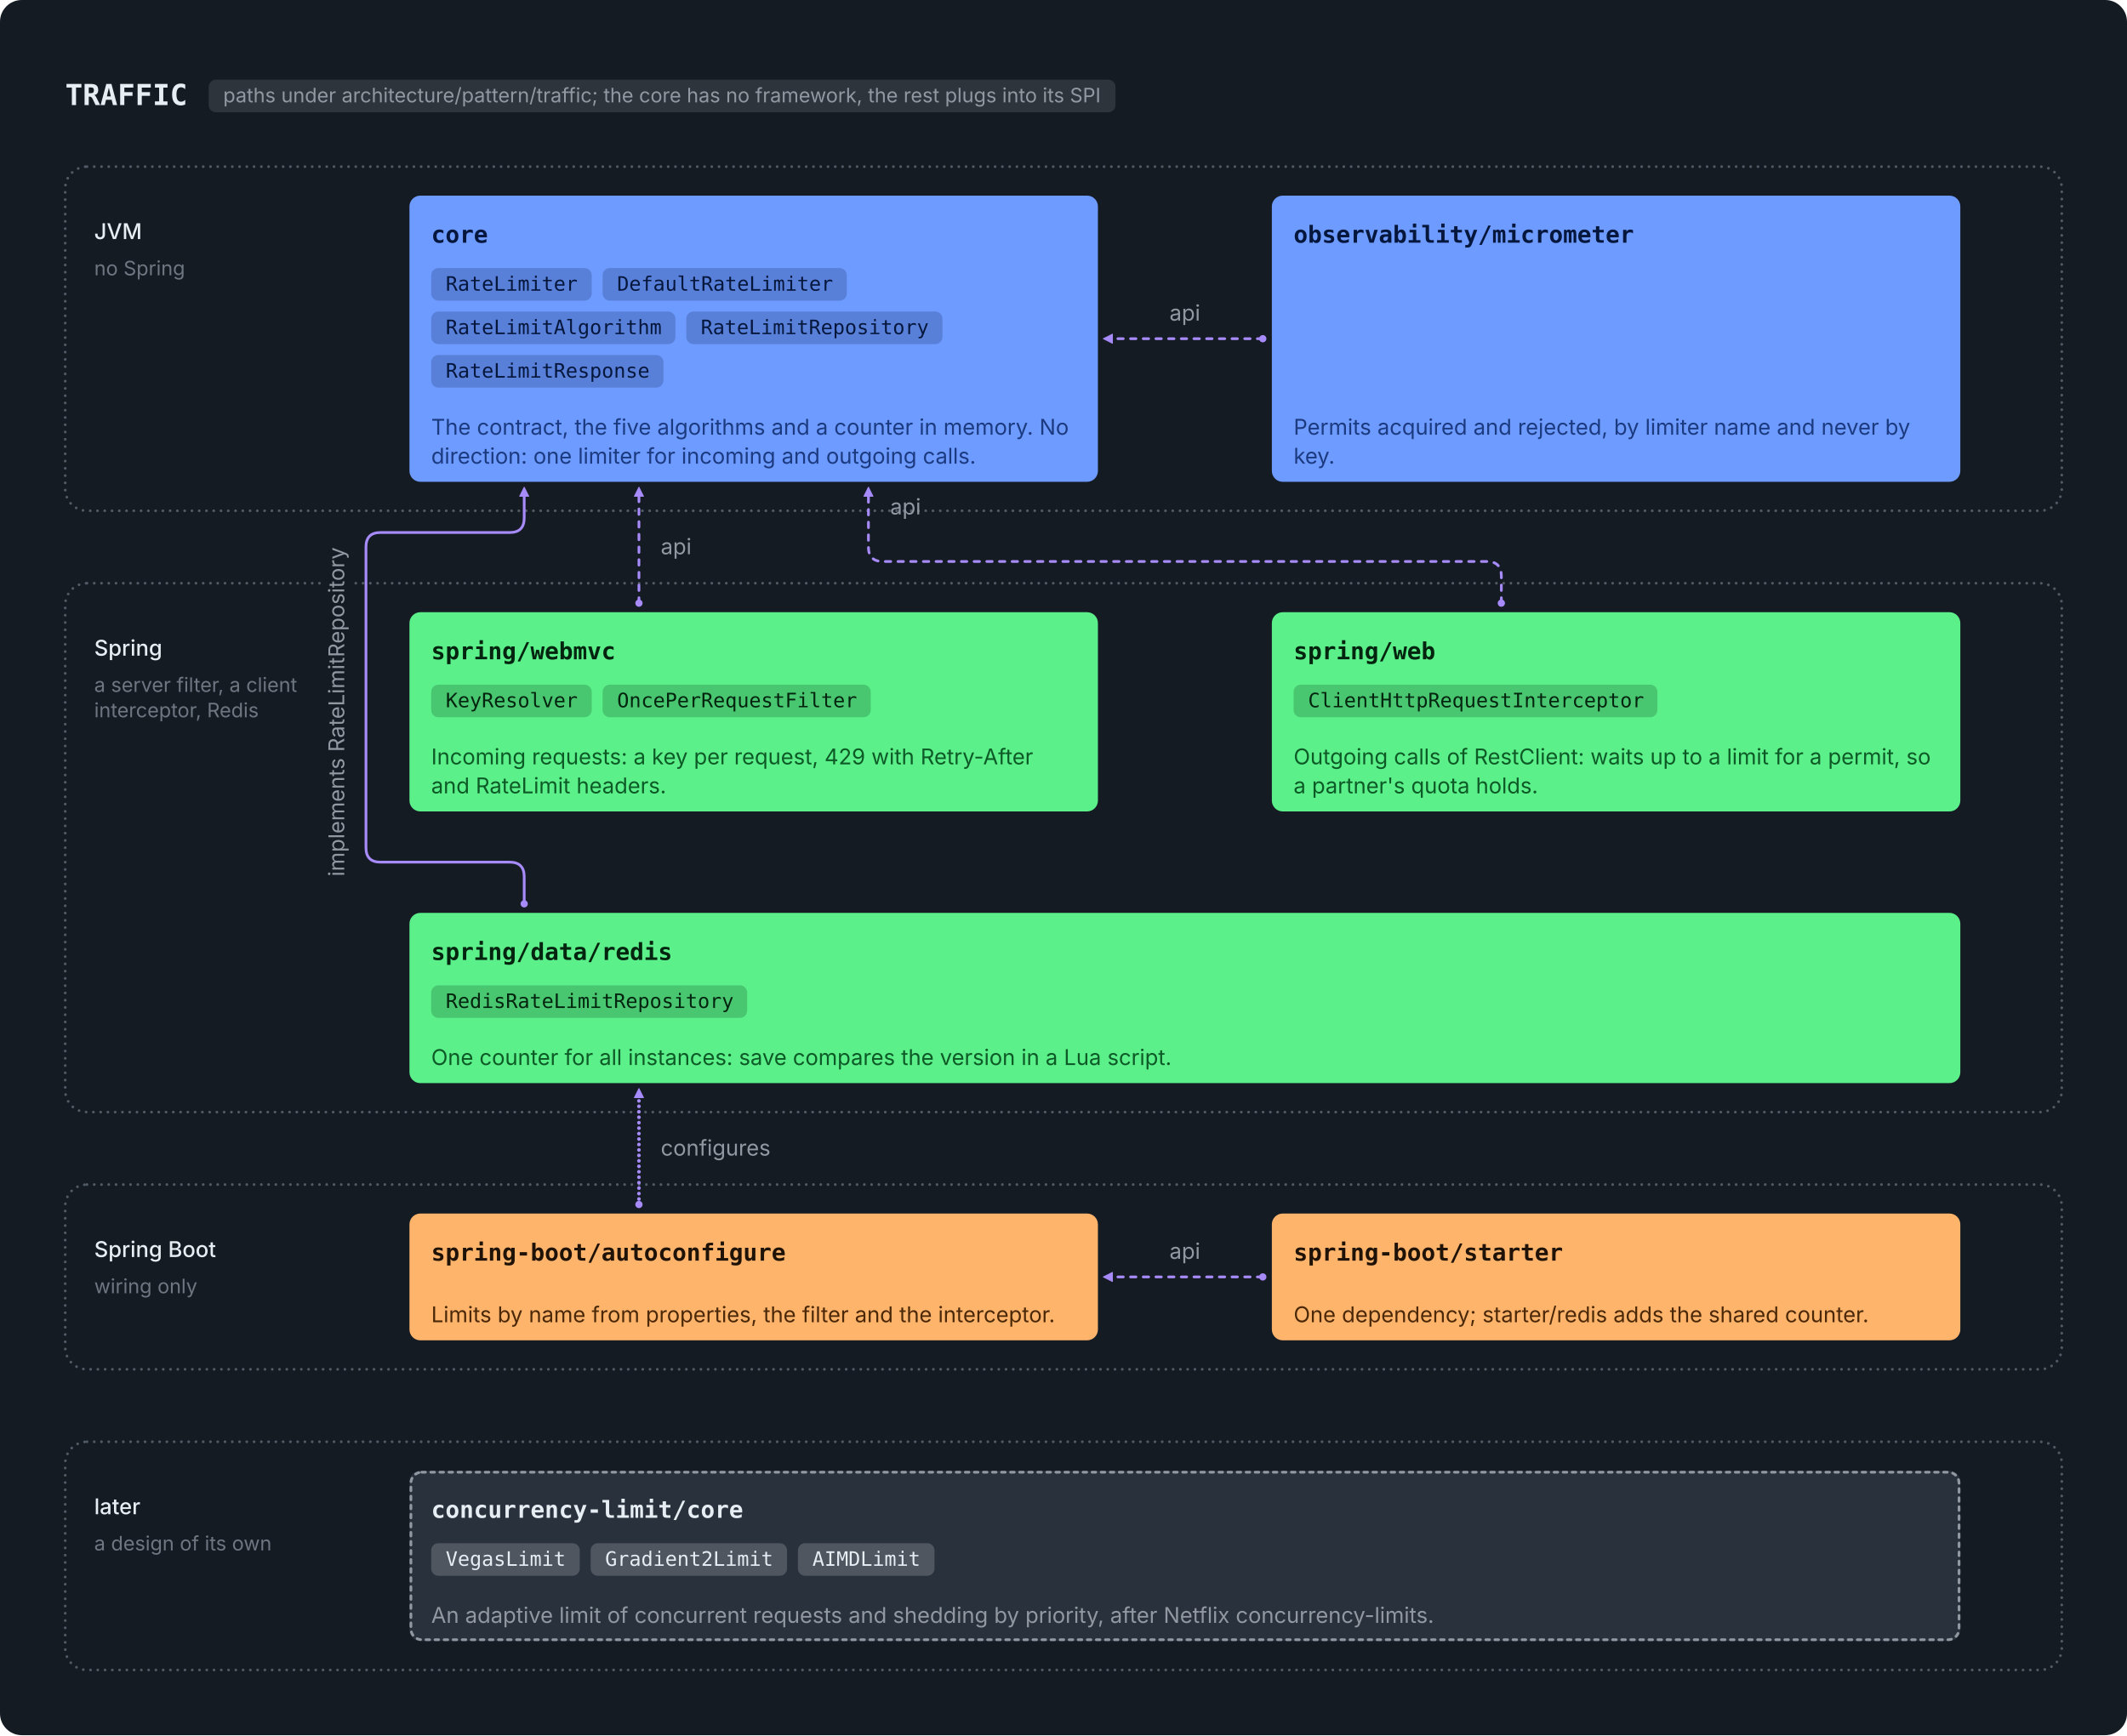
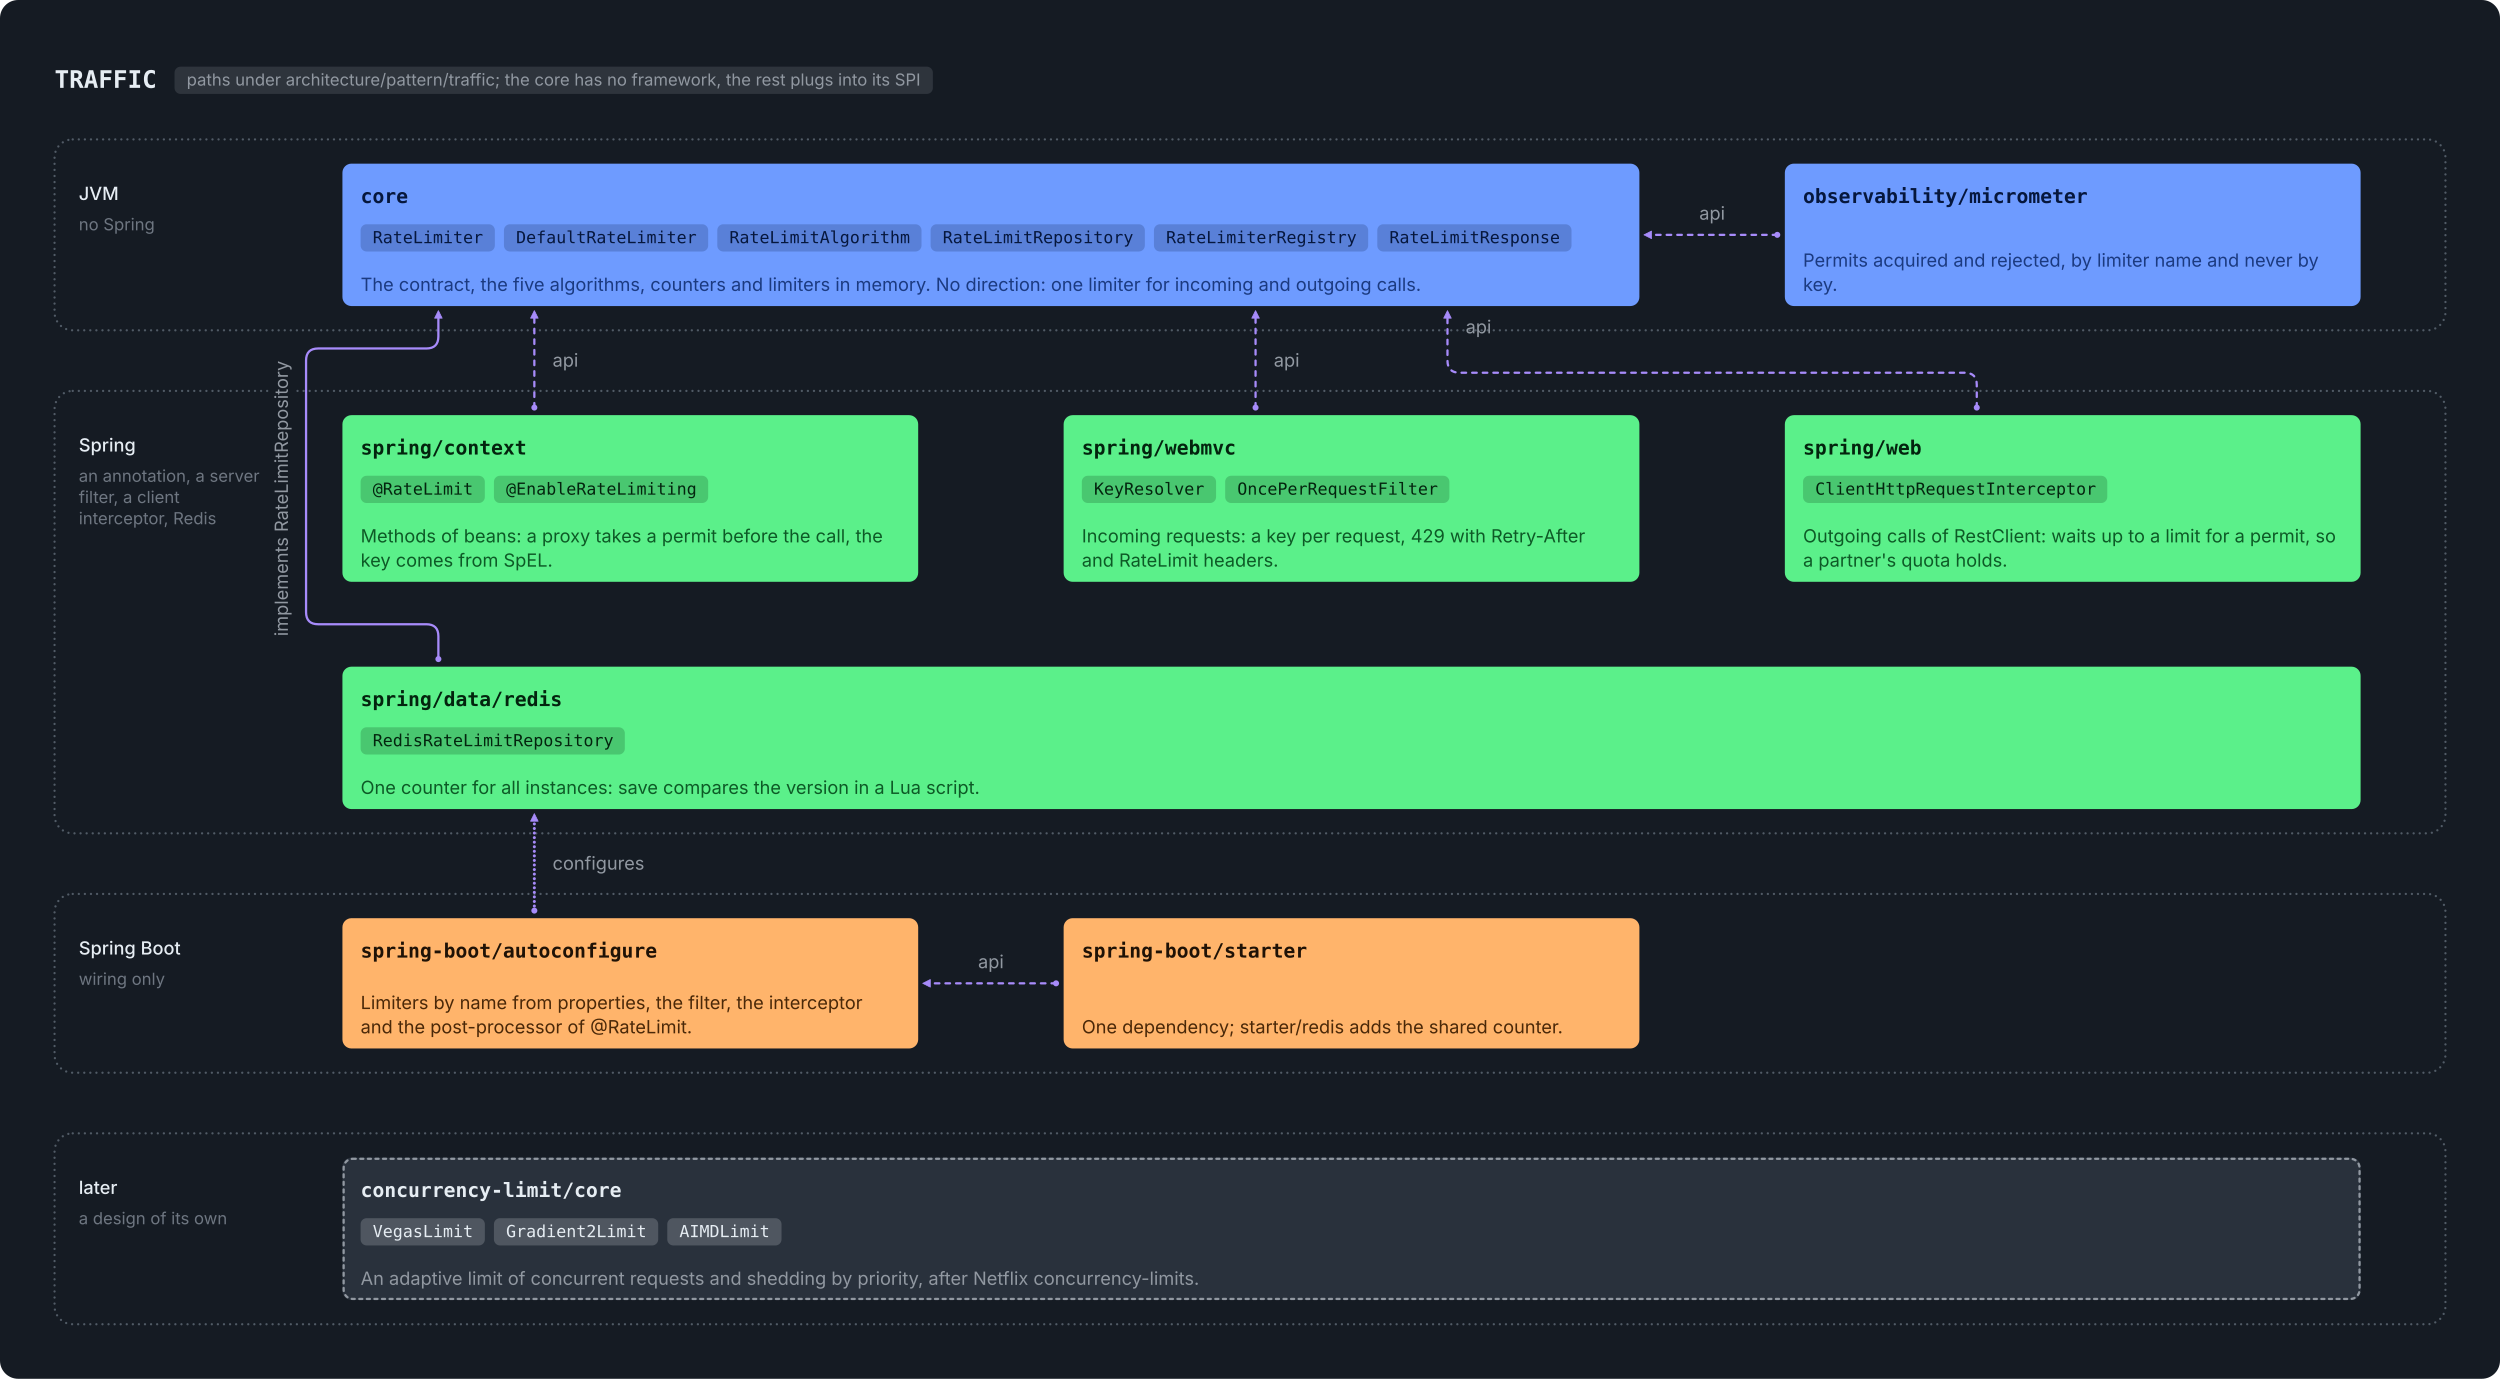
- <svg xmlns="http://www.w3.org/2000/svg" viewBox="0 0 1174 958" width="1174" height="958" role="img">
-   <rect width="1174" height="958" rx="12" fill="#151B23" />
+ <svg xmlns="http://www.w3.org/2000/svg" viewBox="0 0 1650 910" width="1650" height="910" role="img">
+   <rect width="1650" height="910" rx="12" fill="#151B23" />
  <g transform="translate(12,12)">
    <text x="24.0" y="46.0" font-family="ui-monospace, SFMono-Regular, 'SF Mono', Menlo, Consolas, monospace" font-size="16" font-weight="600" fill="#E6EDF3" text-anchor="start">TRAFFIC</text>
    <rect x="103.2" y="32.0" width="500.5" height="18" rx="4" fill="#9198A1" fill-opacity="0.2" />
    <text x="111.2" y="44.5" font-family="-apple-system, BlinkMacSystemFont, 'Segoe UI', Inter, Helvetica, Arial, sans-serif" font-size="11" font-weight="400" fill="#9198A1" text-anchor="start">paths under architecture/pattern/traffic; the core has no framework, the rest plugs into its SPI</text>
-     <rect x="24" y="80" width="1102" height="190" rx="12" fill="none" stroke="#515B66" stroke-width="1.5" stroke-linecap="round" stroke-dasharray="0.01 4" />
+     <rect x="24" y="80" width="1578" height="126" rx="12" fill="none" stroke="#515B66" stroke-width="1.5" stroke-linecap="round" stroke-dasharray="0.01 4" />
    <text x="40.0" y="120.0" font-family="-apple-system, BlinkMacSystemFont, 'Segoe UI', Inter, Helvetica, Arial, sans-serif" font-size="12" font-weight="500" fill="#E6EDF3" text-anchor="start">JVM</text>
    <text x="40.0" y="140.0" font-family="-apple-system, BlinkMacSystemFont, 'Segoe UI', Inter, Helvetica, Arial, sans-serif" font-size="11" font-weight="400" fill="#6E7681" text-anchor="start">no Spring</text>
-     <rect x="24" y="310" width="1102" height="292" rx="12" fill="none" stroke="#515B66" stroke-width="1.5" stroke-linecap="round" stroke-dasharray="0.01 4" />
-     <text x="40.0" y="350.0" font-family="-apple-system, BlinkMacSystemFont, 'Segoe UI', Inter, Helvetica, Arial, sans-serif" font-size="12" font-weight="500" fill="#E6EDF3" text-anchor="start">Spring</text>
-     <text x="40.0" y="370.0" font-family="-apple-system, BlinkMacSystemFont, 'Segoe UI', Inter, Helvetica, Arial, sans-serif" font-size="11" font-weight="400" fill="#6E7681" text-anchor="start">a server filter, a client</text>
-     <text x="40.0" y="384.0" font-family="-apple-system, BlinkMacSystemFont, 'Segoe UI', Inter, Helvetica, Arial, sans-serif" font-size="11" font-weight="400" fill="#6E7681" text-anchor="start">interceptor, Redis</text>
-     <rect x="24" y="642" width="1102" height="102" rx="12" fill="none" stroke="#515B66" stroke-width="1.5" stroke-linecap="round" stroke-dasharray="0.01 4" />
-     <text x="40.0" y="682.0" font-family="-apple-system, BlinkMacSystemFont, 'Segoe UI', Inter, Helvetica, Arial, sans-serif" font-size="12" font-weight="500" fill="#E6EDF3" text-anchor="start">Spring Boot</text>
-     <text x="40.0" y="702.0" font-family="-apple-system, BlinkMacSystemFont, 'Segoe UI', Inter, Helvetica, Arial, sans-serif" font-size="11" font-weight="400" fill="#6E7681" text-anchor="start">wiring only</text>
-     <rect x="24" y="784" width="1102" height="126" rx="12" fill="none" stroke="#515B66" stroke-width="1.5" stroke-linecap="round" stroke-dasharray="0.01 4" />
-     <text x="40.0" y="824.0" font-family="-apple-system, BlinkMacSystemFont, 'Segoe UI', Inter, Helvetica, Arial, sans-serif" font-size="12" font-weight="500" fill="#E6EDF3" text-anchor="start">later</text>
-     <text x="40.0" y="844.0" font-family="-apple-system, BlinkMacSystemFont, 'Segoe UI', Inter, Helvetica, Arial, sans-serif" font-size="11" font-weight="400" fill="#6E7681" text-anchor="start">a design of its own</text>
-     <rect x="214.0" y="96.0" width="380.0" height="158.0" rx="6" fill="#6E9BFF" />
+     <rect x="24" y="246" width="1578" height="292" rx="12" fill="none" stroke="#515B66" stroke-width="1.5" stroke-linecap="round" stroke-dasharray="0.01 4" />
+     <text x="40.0" y="286.0" font-family="-apple-system, BlinkMacSystemFont, 'Segoe UI', Inter, Helvetica, Arial, sans-serif" font-size="12" font-weight="500" fill="#E6EDF3" text-anchor="start">Spring</text>
+     <text x="40.0" y="306.0" font-family="-apple-system, BlinkMacSystemFont, 'Segoe UI', Inter, Helvetica, Arial, sans-serif" font-size="11" font-weight="400" fill="#6E7681" text-anchor="start">an annotation, a server</text>
+     <text x="40.0" y="320.0" font-family="-apple-system, BlinkMacSystemFont, 'Segoe UI', Inter, Helvetica, Arial, sans-serif" font-size="11" font-weight="400" fill="#6E7681" text-anchor="start">filter, a client</text>
+     <text x="40.0" y="334.0" font-family="-apple-system, BlinkMacSystemFont, 'Segoe UI', Inter, Helvetica, Arial, sans-serif" font-size="11" font-weight="400" fill="#6E7681" text-anchor="start">interceptor, Redis</text>
+     <rect x="24" y="578" width="1578" height="118" rx="12" fill="none" stroke="#515B66" stroke-width="1.5" stroke-linecap="round" stroke-dasharray="0.01 4" />
+     <text x="40.0" y="618.0" font-family="-apple-system, BlinkMacSystemFont, 'Segoe UI', Inter, Helvetica, Arial, sans-serif" font-size="12" font-weight="500" fill="#E6EDF3" text-anchor="start">Spring Boot</text>
+     <text x="40.0" y="638.0" font-family="-apple-system, BlinkMacSystemFont, 'Segoe UI', Inter, Helvetica, Arial, sans-serif" font-size="11" font-weight="400" fill="#6E7681" text-anchor="start">wiring only</text>
+     <rect x="24" y="736" width="1578" height="126" rx="12" fill="none" stroke="#515B66" stroke-width="1.5" stroke-linecap="round" stroke-dasharray="0.01 4" />
+     <text x="40.0" y="776.0" font-family="-apple-system, BlinkMacSystemFont, 'Segoe UI', Inter, Helvetica, Arial, sans-serif" font-size="12" font-weight="500" fill="#E6EDF3" text-anchor="start">later</text>
+     <text x="40.0" y="796.0" font-family="-apple-system, BlinkMacSystemFont, 'Segoe UI', Inter, Helvetica, Arial, sans-serif" font-size="11" font-weight="400" fill="#6E7681" text-anchor="start">a design of its own</text>
+     <rect x="214.0" y="96.0" width="856.0" height="94.0" rx="6" fill="#6E9BFF" />
    <text x="226.0" y="122.0" font-family="ui-monospace, SFMono-Regular, 'SF Mono', Menlo, Consolas, monospace" font-size="13" font-weight="600" fill="#06173D" text-anchor="start">core</text>
    <rect x="226.0" y="136.0" width="88.6" height="18" rx="4" fill="#06173D" fill-opacity="0.2" />
    <text x="234.0" y="148.5" font-family="ui-monospace, SFMono-Regular, 'SF Mono', Menlo, Consolas, monospace" font-size="11" font-weight="400" fill="#06173D" text-anchor="start">RateLimiter</text>
    <rect x="320.6" y="136.0" width="134.8" height="18" rx="4" fill="#06173D" fill-opacity="0.2" />
    <text x="328.6" y="148.5" font-family="ui-monospace, SFMono-Regular, 'SF Mono', Menlo, Consolas, monospace" font-size="11" font-weight="400" fill="#06173D" text-anchor="start">DefaultRateLimiter</text>
-     <rect x="226.0" y="160.0" width="134.8" height="18" rx="4" fill="#06173D" fill-opacity="0.2" />
-     <text x="234.0" y="172.5" font-family="ui-monospace, SFMono-Regular, 'SF Mono', Menlo, Consolas, monospace" font-size="11" font-weight="400" fill="#06173D" text-anchor="start">RateLimitAlgorithm</text>
-     <rect x="366.8" y="160.0" width="141.4" height="18" rx="4" fill="#06173D" fill-opacity="0.2" />
-     <text x="374.8" y="172.5" font-family="ui-monospace, SFMono-Regular, 'SF Mono', Menlo, Consolas, monospace" font-size="11" font-weight="400" fill="#06173D" text-anchor="start">RateLimitRepository</text>
-     <rect x="226.0" y="184.0" width="128.2" height="18" rx="4" fill="#06173D" fill-opacity="0.2" />
-     <text x="234.0" y="196.5" font-family="ui-monospace, SFMono-Regular, 'SF Mono', Menlo, Consolas, monospace" font-size="11" font-weight="400" fill="#06173D" text-anchor="start">RateLimitResponse</text>
-     <text x="226.0" y="228.0" font-family="-apple-system, BlinkMacSystemFont, 'Segoe UI', Inter, Helvetica, Arial, sans-serif" font-size="12" font-weight="400" fill="#1B3A80" text-anchor="start">The contract, the five algorithms and a counter in memory. No</text>
-     <text x="226.0" y="244.0" font-family="-apple-system, BlinkMacSystemFont, 'Segoe UI', Inter, Helvetica, Arial, sans-serif" font-size="12" font-weight="400" fill="#1B3A80" text-anchor="start">direction: one limiter for incoming and outgoing calls.</text>
-     <rect x="690.0" y="96.0" width="380.0" height="158.0" rx="6" fill="#6E9BFF" />
-     <text x="702.0" y="122.0" font-family="ui-monospace, SFMono-Regular, 'SF Mono', Menlo, Consolas, monospace" font-size="13" font-weight="600" fill="#06173D" text-anchor="start">observability/micrometer</text>
-     <text x="702.0" y="228.0" font-family="-apple-system, BlinkMacSystemFont, 'Segoe UI', Inter, Helvetica, Arial, sans-serif" font-size="12" font-weight="400" fill="#1B3A80" text-anchor="start">Permits acquired and rejected, by limiter name and never by</text>
-     <text x="702.0" y="244.0" font-family="-apple-system, BlinkMacSystemFont, 'Segoe UI', Inter, Helvetica, Arial, sans-serif" font-size="12" font-weight="400" fill="#1B3A80" text-anchor="start">key.</text>
-     <rect x="214.0" y="326.0" width="380.0" height="110.0" rx="6" fill="#5BF08A" />
-     <text x="226.0" y="352.0" font-family="ui-monospace, SFMono-Regular, 'SF Mono', Menlo, Consolas, monospace" font-size="13" font-weight="600" fill="#03240E" text-anchor="start">spring/webmvc</text>
-     <rect x="226.0" y="366.0" width="88.6" height="18" rx="4" fill="#03240E" fill-opacity="0.2" />
-     <text x="234.0" y="378.5" font-family="ui-monospace, SFMono-Regular, 'SF Mono', Menlo, Consolas, monospace" font-size="11" font-weight="400" fill="#03240E" text-anchor="start">KeyResolver</text>
-     <rect x="320.6" y="366.0" width="148.0" height="18" rx="4" fill="#03240E" fill-opacity="0.2" />
-     <text x="328.6" y="378.5" font-family="ui-monospace, SFMono-Regular, 'SF Mono', Menlo, Consolas, monospace" font-size="11" font-weight="400" fill="#03240E" text-anchor="start">OncePerRequestFilter</text>
-     <text x="226.0" y="410.0" font-family="-apple-system, BlinkMacSystemFont, 'Segoe UI', Inter, Helvetica, Arial, sans-serif" font-size="12" font-weight="400" fill="#0D5A26" text-anchor="start">Incoming requests: a key per request, 429 with Retry-After</text>
-     <text x="226.0" y="426.0" font-family="-apple-system, BlinkMacSystemFont, 'Segoe UI', Inter, Helvetica, Arial, sans-serif" font-size="12" font-weight="400" fill="#0D5A26" text-anchor="start">and RateLimit headers.</text>
-     <rect x="690.0" y="326.0" width="380.0" height="110.0" rx="6" fill="#5BF08A" />
-     <text x="702.0" y="352.0" font-family="ui-monospace, SFMono-Regular, 'SF Mono', Menlo, Consolas, monospace" font-size="13" font-weight="600" fill="#03240E" text-anchor="start">spring/web</text>
-     <rect x="702.0" y="366.0" width="200.8" height="18" rx="4" fill="#03240E" fill-opacity="0.2" />
-     <text x="710.0" y="378.5" font-family="ui-monospace, SFMono-Regular, 'SF Mono', Menlo, Consolas, monospace" font-size="11" font-weight="400" fill="#03240E" text-anchor="start">ClientHttpRequestInterceptor</text>
-     <text x="702.0" y="410.0" font-family="-apple-system, BlinkMacSystemFont, 'Segoe UI', Inter, Helvetica, Arial, sans-serif" font-size="12" font-weight="400" fill="#0D5A26" text-anchor="start">Outgoing calls of RestClient: waits up to a limit for a permit, so</text>
-     <text x="702.0" y="426.0" font-family="-apple-system, BlinkMacSystemFont, 'Segoe UI', Inter, Helvetica, Arial, sans-serif" font-size="12" font-weight="400" fill="#0D5A26" text-anchor="start">a partner's quota holds.</text>
-     <rect x="214.0" y="492.0" width="856.0" height="94.0" rx="6" fill="#5BF08A" />
-     <text x="226.0" y="518.0" font-family="ui-monospace, SFMono-Regular, 'SF Mono', Menlo, Consolas, monospace" font-size="13" font-weight="600" fill="#03240E" text-anchor="start">spring/data/redis</text>
-     <rect x="226.0" y="532.0" width="174.4" height="18" rx="4" fill="#03240E" fill-opacity="0.2" />
-     <text x="234.0" y="544.5" font-family="ui-monospace, SFMono-Regular, 'SF Mono', Menlo, Consolas, monospace" font-size="11" font-weight="400" fill="#03240E" text-anchor="start">RedisRateLimitRepository</text>
-     <text x="226.0" y="576.0" font-family="-apple-system, BlinkMacSystemFont, 'Segoe UI', Inter, Helvetica, Arial, sans-serif" font-size="12" font-weight="400" fill="#0D5A26" text-anchor="start">One counter for all instances: save compares the version in a Lua script.</text>
-     <rect x="214.0" y="658.0" width="380.0" height="70.0" rx="6" fill="#FFB46B" />
-     <text x="226.0" y="684.0" font-family="ui-monospace, SFMono-Regular, 'SF Mono', Menlo, Consolas, monospace" font-size="13" font-weight="600" fill="#1F1206" text-anchor="start">spring-boot/autoconfigure</text>
-     <text x="226.0" y="718.0" font-family="-apple-system, BlinkMacSystemFont, 'Segoe UI', Inter, Helvetica, Arial, sans-serif" font-size="12" font-weight="400" fill="#4A2808" text-anchor="start">Limits by name from properties, the filter and the interceptor.</text>
-     <rect x="690.0" y="658.0" width="380.0" height="70.0" rx="6" fill="#FFB46B" />
-     <text x="702.0" y="684.0" font-family="ui-monospace, SFMono-Regular, 'SF Mono', Menlo, Consolas, monospace" font-size="13" font-weight="600" fill="#1F1206" text-anchor="start">spring-boot/starter</text>
-     <text x="702.0" y="718.0" font-family="-apple-system, BlinkMacSystemFont, 'Segoe UI', Inter, Helvetica, Arial, sans-serif" font-size="12" font-weight="400" fill="#4A2808" text-anchor="start">One dependency; starter/redis adds the shared counter.</text>
-     <rect x="214.0" y="800.0" width="856.0" height="94.0" rx="6" fill="#29313C" />
-     <text x="226.0" y="826.0" font-family="ui-monospace, SFMono-Regular, 'SF Mono', Menlo, Consolas, monospace" font-size="13" font-weight="600" fill="#E6EDF3" text-anchor="start">concurrency-limit/core</text>
-     <rect x="226.0" y="840.0" width="82.0" height="18" rx="4" fill="#E6EDF3" fill-opacity="0.2" />
-     <text x="234.0" y="852.5" font-family="ui-monospace, SFMono-Regular, 'SF Mono', Menlo, Consolas, monospace" font-size="11" font-weight="400" fill="#E6EDF3" text-anchor="start">VegasLimit</text>
-     <rect x="314.0" y="840.0" width="108.4" height="18" rx="4" fill="#E6EDF3" fill-opacity="0.2" />
-     <text x="322.0" y="852.5" font-family="ui-monospace, SFMono-Regular, 'SF Mono', Menlo, Consolas, monospace" font-size="11" font-weight="400" fill="#E6EDF3" text-anchor="start">Gradient2Limit</text>
-     <rect x="428.4" y="840.0" width="75.4" height="18" rx="4" fill="#E6EDF3" fill-opacity="0.2" />
-     <text x="436.4" y="852.5" font-family="ui-monospace, SFMono-Regular, 'SF Mono', Menlo, Consolas, monospace" font-size="11" font-weight="400" fill="#E6EDF3" text-anchor="start">AIMDLimit</text>
-     <text x="226.0" y="884.0" font-family="-apple-system, BlinkMacSystemFont, 'Segoe UI', Inter, Helvetica, Arial, sans-serif" font-size="12" font-weight="400" fill="#9198A1" text-anchor="start">An adaptive limit of concurrent requests and shedding by priority, after Netflix concurrency-limits.</text>
-     <rect x="214.8" y="800.8" width="854.5" height="92.5" rx="6" fill="none" stroke="#9198A1" stroke-width="1.5" stroke-dasharray="2 3" stroke-linecap="round" />
-     <circle cx="685" cy="175.0" r="2" fill="#A78BFA" />
-     <path d="M597,175.0 L602.0,172.5 L602.0,177.5 Z" fill="#A78BFA" stroke="#A78BFA" stroke-width="0.5" stroke-linejoin="round" />
-     <path d="M685,175.0 L602,175.0" stroke="#A78BFA" stroke-width="1.5" fill="none" stroke-linecap="round" stroke-linejoin="round" stroke-dasharray="3 4" />
-     <text x="642.0" y="165.0" font-family="-apple-system, BlinkMacSystemFont, 'Segoe UI', Inter, Helvetica, Arial, sans-serif" font-size="12" font-weight="400" fill="#9198A1" text-anchor="middle">api</text>
-     <circle cx="340.667" cy="321" r="2" fill="#A78BFA" />
-     <path d="M340.667,257 L343.167,262.0 L338.167,262.0 Z" fill="#A78BFA" stroke="#A78BFA" stroke-width="0.5" stroke-linejoin="round" />
-     <path d="M340.667,321 L340.667,262" stroke="#A78BFA" stroke-width="1.5" fill="none" stroke-linecap="round" stroke-linejoin="round" stroke-dasharray="3 4" />
-     <text x="352.7" y="294.0" font-family="-apple-system, BlinkMacSystemFont, 'Segoe UI', Inter, Helvetica, Arial, sans-serif" font-size="12" font-weight="400" fill="#9198A1" text-anchor="start">api</text>
-     <circle cx="816.667" cy="321" r="2" fill="#A78BFA" />
-     <path d="M467.333,257 L469.833,262.0 L464.833,262.0 Z" fill="#A78BFA" stroke="#A78BFA" stroke-width="0.5" stroke-linejoin="round" />
-     <path d="M816.667,321 L816.667,306.0 Q816.667,298.0 808.667,298.0 L475.333,298.0 Q467.333,298.0 467.333,290.0 L467.333,262" stroke="#A78BFA" stroke-width="1.5" fill="none" stroke-linecap="round" stroke-linejoin="round" stroke-dasharray="3 4" />
-     <text x="479.3" y="272.0" font-family="-apple-system, BlinkMacSystemFont, 'Segoe UI', Inter, Helvetica, Arial, sans-serif" font-size="12" font-weight="400" fill="#9198A1" text-anchor="start">api</text>
-     <circle cx="277.333" cy="487" r="2" fill="#A78BFA" />
-     <path d="M277.333,257 L279.833,262.0 L274.833,262.0 Z" fill="#A78BFA" stroke="#A78BFA" stroke-width="0.5" stroke-linejoin="round" />
-     <path d="M277.333,487 L277.333,472.0 Q277.333,464.0 269.333,464.0 L198,464.0 Q190,464.0 190,456.0 L190,290.0 Q190,282.0 198,282.0 L269.333,282.0 Q277.333,282.0 277.333,274.0 L277.333,262" stroke="#A78BFA" stroke-width="1.5" fill="none" stroke-linecap="round" stroke-linejoin="round" />
-     <g transform="rotate(-90 178 381.0)">
-       <rect x="70.0" y="369.0" width="216.0" height="16.0" rx="2" fill="#151B23" />
-       <text x="178.0" y="381.0" font-family="-apple-system, BlinkMacSystemFont, 'Segoe UI', Inter, Helvetica, Arial, sans-serif" font-size="12" font-weight="400" fill="#9198A1" text-anchor="middle">implements RateLimitRepository</text>
+     <rect x="461.4" y="136.0" width="134.8" height="18" rx="4" fill="#06173D" fill-opacity="0.2" />
+     <text x="469.4" y="148.5" font-family="ui-monospace, SFMono-Regular, 'SF Mono', Menlo, Consolas, monospace" font-size="11" font-weight="400" fill="#06173D" text-anchor="start">RateLimitAlgorithm</text>
+     <rect x="602.2" y="136.0" width="141.4" height="18" rx="4" fill="#06173D" fill-opacity="0.2" />
+     <text x="610.2" y="148.5" font-family="ui-monospace, SFMono-Regular, 'SF Mono', Menlo, Consolas, monospace" font-size="11" font-weight="400" fill="#06173D" text-anchor="start">RateLimitRepository</text>
+     <rect x="749.6" y="136.0" width="141.4" height="18" rx="4" fill="#06173D" fill-opacity="0.2" />
+     <text x="757.6" y="148.5" font-family="ui-monospace, SFMono-Regular, 'SF Mono', Menlo, Consolas, monospace" font-size="11" font-weight="400" fill="#06173D" text-anchor="start">RateLimiterRegistry</text>
+     <rect x="897.0" y="136.0" width="128.2" height="18" rx="4" fill="#06173D" fill-opacity="0.2" />
+     <text x="905.0" y="148.5" font-family="ui-monospace, SFMono-Regular, 'SF Mono', Menlo, Consolas, monospace" font-size="11" font-weight="400" fill="#06173D" text-anchor="start">RateLimitResponse</text>
+     <text x="226.0" y="180.0" font-family="-apple-system, BlinkMacSystemFont, 'Segoe UI', Inter, Helvetica, Arial, sans-serif" font-size="12" font-weight="400" fill="#1B3A80" text-anchor="start">The contract, the five algorithms, counters and limiters in memory. No direction: one limiter for incoming and outgoing calls.</text>
+     <rect x="1166.0" y="96.0" width="380.0" height="94.0" rx="6" fill="#6E9BFF" />
+     <text x="1178.0" y="122.0" font-family="ui-monospace, SFMono-Regular, 'SF Mono', Menlo, Consolas, monospace" font-size="13" font-weight="600" fill="#06173D" text-anchor="start">observability/micrometer</text>
+     <text x="1178.0" y="164.0" font-family="-apple-system, BlinkMacSystemFont, 'Segoe UI', Inter, Helvetica, Arial, sans-serif" font-size="12" font-weight="400" fill="#1B3A80" text-anchor="start">Permits acquired and rejected, by limiter name and never by</text>
+     <text x="1178.0" y="180.0" font-family="-apple-system, BlinkMacSystemFont, 'Segoe UI', Inter, Helvetica, Arial, sans-serif" font-size="12" font-weight="400" fill="#1B3A80" text-anchor="start">key.</text>
+     <rect x="214.0" y="262.0" width="380.0" height="110.0" rx="6" fill="#5BF08A" />
+     <text x="226.0" y="288.0" font-family="ui-monospace, SFMono-Regular, 'SF Mono', Menlo, Consolas, monospace" font-size="13" font-weight="600" fill="#03240E" text-anchor="start">spring/context</text>
+     <rect x="226.0" y="302.0" width="82.0" height="18" rx="4" fill="#03240E" fill-opacity="0.2" />
+     <text x="234.0" y="314.5" font-family="ui-monospace, SFMono-Regular, 'SF Mono', Menlo, Consolas, monospace" font-size="11" font-weight="400" fill="#03240E" text-anchor="start">@RateLimit</text>
+     <rect x="314.0" y="302.0" width="141.4" height="18" rx="4" fill="#03240E" fill-opacity="0.2" />
+     <text x="322.0" y="314.5" font-family="ui-monospace, SFMono-Regular, 'SF Mono', Menlo, Consolas, monospace" font-size="11" font-weight="400" fill="#03240E" text-anchor="start">@EnableRateLimiting</text>
+     <text x="226.0" y="346.0" font-family="-apple-system, BlinkMacSystemFont, 'Segoe UI', Inter, Helvetica, Arial, sans-serif" font-size="12" font-weight="400" fill="#0D5A26" text-anchor="start">Methods of beans: a proxy takes a permit before the call, the</text>
+     <text x="226.0" y="362.0" font-family="-apple-system, BlinkMacSystemFont, 'Segoe UI', Inter, Helvetica, Arial, sans-serif" font-size="12" font-weight="400" fill="#0D5A26" text-anchor="start">key comes from SpEL.</text>
+     <rect x="690.0" y="262.0" width="380.0" height="110.0" rx="6" fill="#5BF08A" />
+     <text x="702.0" y="288.0" font-family="ui-monospace, SFMono-Regular, 'SF Mono', Menlo, Consolas, monospace" font-size="13" font-weight="600" fill="#03240E" text-anchor="start">spring/webmvc</text>
+     <rect x="702.0" y="302.0" width="88.6" height="18" rx="4" fill="#03240E" fill-opacity="0.2" />
+     <text x="710.0" y="314.5" font-family="ui-monospace, SFMono-Regular, 'SF Mono', Menlo, Consolas, monospace" font-size="11" font-weight="400" fill="#03240E" text-anchor="start">KeyResolver</text>
+     <rect x="796.6" y="302.0" width="148.0" height="18" rx="4" fill="#03240E" fill-opacity="0.2" />
+     <text x="804.6" y="314.5" font-family="ui-monospace, SFMono-Regular, 'SF Mono', Menlo, Consolas, monospace" font-size="11" font-weight="400" fill="#03240E" text-anchor="start">OncePerRequestFilter</text>
+     <text x="702.0" y="346.0" font-family="-apple-system, BlinkMacSystemFont, 'Segoe UI', Inter, Helvetica, Arial, sans-serif" font-size="12" font-weight="400" fill="#0D5A26" text-anchor="start">Incoming requests: a key per request, 429 with Retry-After</text>
+     <text x="702.0" y="362.0" font-family="-apple-system, BlinkMacSystemFont, 'Segoe UI', Inter, Helvetica, Arial, sans-serif" font-size="12" font-weight="400" fill="#0D5A26" text-anchor="start">and RateLimit headers.</text>
+     <rect x="1166.0" y="262.0" width="380.0" height="110.0" rx="6" fill="#5BF08A" />
+     <text x="1178.0" y="288.0" font-family="ui-monospace, SFMono-Regular, 'SF Mono', Menlo, Consolas, monospace" font-size="13" font-weight="600" fill="#03240E" text-anchor="start">spring/web</text>
+     <rect x="1178.0" y="302.0" width="200.8" height="18" rx="4" fill="#03240E" fill-opacity="0.2" />
+     <text x="1186.0" y="314.5" font-family="ui-monospace, SFMono-Regular, 'SF Mono', Menlo, Consolas, monospace" font-size="11" font-weight="400" fill="#03240E" text-anchor="start">ClientHttpRequestInterceptor</text>
+     <text x="1178.0" y="346.0" font-family="-apple-system, BlinkMacSystemFont, 'Segoe UI', Inter, Helvetica, Arial, sans-serif" font-size="12" font-weight="400" fill="#0D5A26" text-anchor="start">Outgoing calls of RestClient: waits up to a limit for a permit, so</text>
+     <text x="1178.0" y="362.0" font-family="-apple-system, BlinkMacSystemFont, 'Segoe UI', Inter, Helvetica, Arial, sans-serif" font-size="12" font-weight="400" fill="#0D5A26" text-anchor="start">a partner's quota holds.</text>
+     <rect x="214.0" y="428.0" width="1332.0" height="94.0" rx="6" fill="#5BF08A" />
+     <text x="226.0" y="454.0" font-family="ui-monospace, SFMono-Regular, 'SF Mono', Menlo, Consolas, monospace" font-size="13" font-weight="600" fill="#03240E" text-anchor="start">spring/data/redis</text>
+     <rect x="226.0" y="468.0" width="174.4" height="18" rx="4" fill="#03240E" fill-opacity="0.2" />
+     <text x="234.0" y="480.5" font-family="ui-monospace, SFMono-Regular, 'SF Mono', Menlo, Consolas, monospace" font-size="11" font-weight="400" fill="#03240E" text-anchor="start">RedisRateLimitRepository</text>
+     <text x="226.0" y="512.0" font-family="-apple-system, BlinkMacSystemFont, 'Segoe UI', Inter, Helvetica, Arial, sans-serif" font-size="12" font-weight="400" fill="#0D5A26" text-anchor="start">One counter for all instances: save compares the version in a Lua script.</text>
+     <rect x="214.0" y="594.0" width="380.0" height="86.0" rx="6" fill="#FFB46B" />
+     <text x="226.0" y="620.0" font-family="ui-monospace, SFMono-Regular, 'SF Mono', Menlo, Consolas, monospace" font-size="13" font-weight="600" fill="#1F1206" text-anchor="start">spring-boot/autoconfigure</text>
+     <text x="226.0" y="654.0" font-family="-apple-system, BlinkMacSystemFont, 'Segoe UI', Inter, Helvetica, Arial, sans-serif" font-size="12" font-weight="400" fill="#4A2808" text-anchor="start">Limiters by name from properties, the filter, the interceptor</text>
+     <text x="226.0" y="670.0" font-family="-apple-system, BlinkMacSystemFont, 'Segoe UI', Inter, Helvetica, Arial, sans-serif" font-size="12" font-weight="400" fill="#4A2808" text-anchor="start">and the post-processor of @RateLimit.</text>
+     <rect x="690.0" y="594.0" width="380.0" height="86.0" rx="6" fill="#FFB46B" />
+     <text x="702.0" y="620.0" font-family="ui-monospace, SFMono-Regular, 'SF Mono', Menlo, Consolas, monospace" font-size="13" font-weight="600" fill="#1F1206" text-anchor="start">spring-boot/starter</text>
+     <text x="702.0" y="670.0" font-family="-apple-system, BlinkMacSystemFont, 'Segoe UI', Inter, Helvetica, Arial, sans-serif" font-size="12" font-weight="400" fill="#4A2808" text-anchor="start">One dependency; starter/redis adds the shared counter.</text>
+     <rect x="214.0" y="752.0" width="1332.0" height="94.0" rx="6" fill="#29313C" />
+     <text x="226.0" y="778.0" font-family="ui-monospace, SFMono-Regular, 'SF Mono', Menlo, Consolas, monospace" font-size="13" font-weight="600" fill="#E6EDF3" text-anchor="start">concurrency-limit/core</text>
+     <rect x="226.0" y="792.0" width="82.0" height="18" rx="4" fill="#E6EDF3" fill-opacity="0.2" />
+     <text x="234.0" y="804.5" font-family="ui-monospace, SFMono-Regular, 'SF Mono', Menlo, Consolas, monospace" font-size="11" font-weight="400" fill="#E6EDF3" text-anchor="start">VegasLimit</text>
+     <rect x="314.0" y="792.0" width="108.4" height="18" rx="4" fill="#E6EDF3" fill-opacity="0.2" />
+     <text x="322.0" y="804.5" font-family="ui-monospace, SFMono-Regular, 'SF Mono', Menlo, Consolas, monospace" font-size="11" font-weight="400" fill="#E6EDF3" text-anchor="start">Gradient2Limit</text>
+     <rect x="428.4" y="792.0" width="75.4" height="18" rx="4" fill="#E6EDF3" fill-opacity="0.2" />
+     <text x="436.4" y="804.5" font-family="ui-monospace, SFMono-Regular, 'SF Mono', Menlo, Consolas, monospace" font-size="11" font-weight="400" fill="#E6EDF3" text-anchor="start">AIMDLimit</text>
+     <text x="226.0" y="836.0" font-family="-apple-system, BlinkMacSystemFont, 'Segoe UI', Inter, Helvetica, Arial, sans-serif" font-size="12" font-weight="400" fill="#9198A1" text-anchor="start">An adaptive limit of concurrent requests and shedding by priority, after Netflix concurrency-limits.</text>
+     <rect x="214.8" y="752.8" width="1330.5" height="92.5" rx="6" fill="none" stroke="#9198A1" stroke-width="1.5" stroke-dasharray="2 3" stroke-linecap="round" />
+     <circle cx="1161" cy="143.0" r="2" fill="#A78BFA" />
+     <path d="M1073,143.0 L1078.0,140.5 L1078.0,145.5 Z" fill="#A78BFA" stroke="#A78BFA" stroke-width="0.5" stroke-linejoin="round" />
+     <path d="M1161,143.0 L1078,143.0" stroke="#A78BFA" stroke-width="1.5" fill="none" stroke-linecap="round" stroke-linejoin="round" stroke-dasharray="3 4" />
+     <text x="1118.0" y="133.0" font-family="-apple-system, BlinkMacSystemFont, 'Segoe UI', Inter, Helvetica, Arial, sans-serif" font-size="12" font-weight="400" fill="#9198A1" text-anchor="middle">api</text>
+     <circle cx="340.667" cy="257" r="2" fill="#A78BFA" />
+     <path d="M340.667,193 L343.167,198.0 L338.167,198.0 Z" fill="#A78BFA" stroke="#A78BFA" stroke-width="0.5" stroke-linejoin="round" />
+     <path d="M340.667,257 L340.667,198" stroke="#A78BFA" stroke-width="1.5" fill="none" stroke-linecap="round" stroke-linejoin="round" stroke-dasharray="3 4" />
+     <text x="352.7" y="230.0" font-family="-apple-system, BlinkMacSystemFont, 'Segoe UI', Inter, Helvetica, Arial, sans-serif" font-size="12" font-weight="400" fill="#9198A1" text-anchor="start">api</text>
+     <circle cx="816.667" cy="257" r="2" fill="#A78BFA" />
+     <path d="M816.667,193 L819.167,198.0 L814.167,198.0 Z" fill="#A78BFA" stroke="#A78BFA" stroke-width="0.5" stroke-linejoin="round" />
+     <path d="M816.667,257 L816.667,198" stroke="#A78BFA" stroke-width="1.5" fill="none" stroke-linecap="round" stroke-linejoin="round" stroke-dasharray="3 4" />
+     <text x="828.7" y="230.0" font-family="-apple-system, BlinkMacSystemFont, 'Segoe UI', Inter, Helvetica, Arial, sans-serif" font-size="12" font-weight="400" fill="#9198A1" text-anchor="start">api</text>
+     <circle cx="1292.667" cy="257" r="2" fill="#A78BFA" />
+     <path d="M943.333,193 L945.833,198.0 L940.833,198.0 Z" fill="#A78BFA" stroke="#A78BFA" stroke-width="0.5" stroke-linejoin="round" />
+     <path d="M1292.667,257 L1292.667,242.0 Q1292.667,234.0 1284.667,234.0 L951.333,234.0 Q943.333,234.0 943.333,226.0 L943.333,198" stroke="#A78BFA" stroke-width="1.5" fill="none" stroke-linecap="round" stroke-linejoin="round" stroke-dasharray="3 4" />
+     <text x="955.3" y="208.0" font-family="-apple-system, BlinkMacSystemFont, 'Segoe UI', Inter, Helvetica, Arial, sans-serif" font-size="12" font-weight="400" fill="#9198A1" text-anchor="start">api</text>
+     <circle cx="277.333" cy="423" r="2" fill="#A78BFA" />
+     <path d="M277.333,193 L279.833,198.0 L274.833,198.0 Z" fill="#A78BFA" stroke="#A78BFA" stroke-width="0.5" stroke-linejoin="round" />
+     <path d="M277.333,423 L277.333,408.0 Q277.333,400.0 269.333,400.0 L198,400.0 Q190,400.0 190,392.0 L190,226.0 Q190,218.0 198,218.0 L269.333,218.0 Q277.333,218.0 277.333,210.0 L277.333,198" stroke="#A78BFA" stroke-width="1.5" fill="none" stroke-linecap="round" stroke-linejoin="round" />
+     <g transform="rotate(-90 178 317.0)">
+       <rect x="70.0" y="305.0" width="216.0" height="16.0" rx="2" fill="#151B23" />
+       <text x="178.0" y="317.0" font-family="-apple-system, BlinkMacSystemFont, 'Segoe UI', Inter, Helvetica, Arial, sans-serif" font-size="12" font-weight="400" fill="#9198A1" text-anchor="middle">implements RateLimitRepository</text>
    </g>
-     <circle cx="340.667" cy="653" r="2" fill="#A78BFA" />
-     <path d="M340.667,589 L343.167,594.0 L338.167,594.0 Z" fill="#A78BFA" stroke="#A78BFA" stroke-width="0.5" stroke-linejoin="round" />
-     <path d="M340.667,653 L340.667,594" stroke="#A78BFA" stroke-width="2" fill="none" stroke-linecap="round" stroke-linejoin="round" stroke-dasharray="0.01 3" />
-     <text x="352.7" y="626.0" font-family="-apple-system, BlinkMacSystemFont, 'Segoe UI', Inter, Helvetica, Arial, sans-serif" font-size="12" font-weight="400" fill="#9198A1" text-anchor="start">configures</text>
-     <circle cx="685" cy="693.0" r="2" fill="#A78BFA" />
-     <path d="M597,693.0 L602.0,690.5 L602.0,695.5 Z" fill="#A78BFA" stroke="#A78BFA" stroke-width="0.5" stroke-linejoin="round" />
-     <path d="M685,693.0 L602,693.0" stroke="#A78BFA" stroke-width="1.5" fill="none" stroke-linecap="round" stroke-linejoin="round" stroke-dasharray="3 4" />
-     <text x="642.0" y="683.0" font-family="-apple-system, BlinkMacSystemFont, 'Segoe UI', Inter, Helvetica, Arial, sans-serif" font-size="12" font-weight="400" fill="#9198A1" text-anchor="middle">api</text>
+     <circle cx="340.667" cy="589" r="2" fill="#A78BFA" />
+     <path d="M340.667,525 L343.167,530.0 L338.167,530.0 Z" fill="#A78BFA" stroke="#A78BFA" stroke-width="0.5" stroke-linejoin="round" />
+     <path d="M340.667,589 L340.667,530" stroke="#A78BFA" stroke-width="2" fill="none" stroke-linecap="round" stroke-linejoin="round" stroke-dasharray="0.01 3" />
+     <text x="352.7" y="562.0" font-family="-apple-system, BlinkMacSystemFont, 'Segoe UI', Inter, Helvetica, Arial, sans-serif" font-size="12" font-weight="400" fill="#9198A1" text-anchor="start">configures</text>
+     <circle cx="685" cy="637.0" r="2" fill="#A78BFA" />
+     <path d="M597,637.0 L602.0,634.5 L602.0,639.5 Z" fill="#A78BFA" stroke="#A78BFA" stroke-width="0.5" stroke-linejoin="round" />
+     <path d="M685,637.0 L602,637.0" stroke="#A78BFA" stroke-width="1.5" fill="none" stroke-linecap="round" stroke-linejoin="round" stroke-dasharray="3 4" />
+     <text x="642.0" y="627.0" font-family="-apple-system, BlinkMacSystemFont, 'Segoe UI', Inter, Helvetica, Arial, sans-serif" font-size="12" font-weight="400" fill="#9198A1" text-anchor="middle">api</text>
  </g>
</svg>
